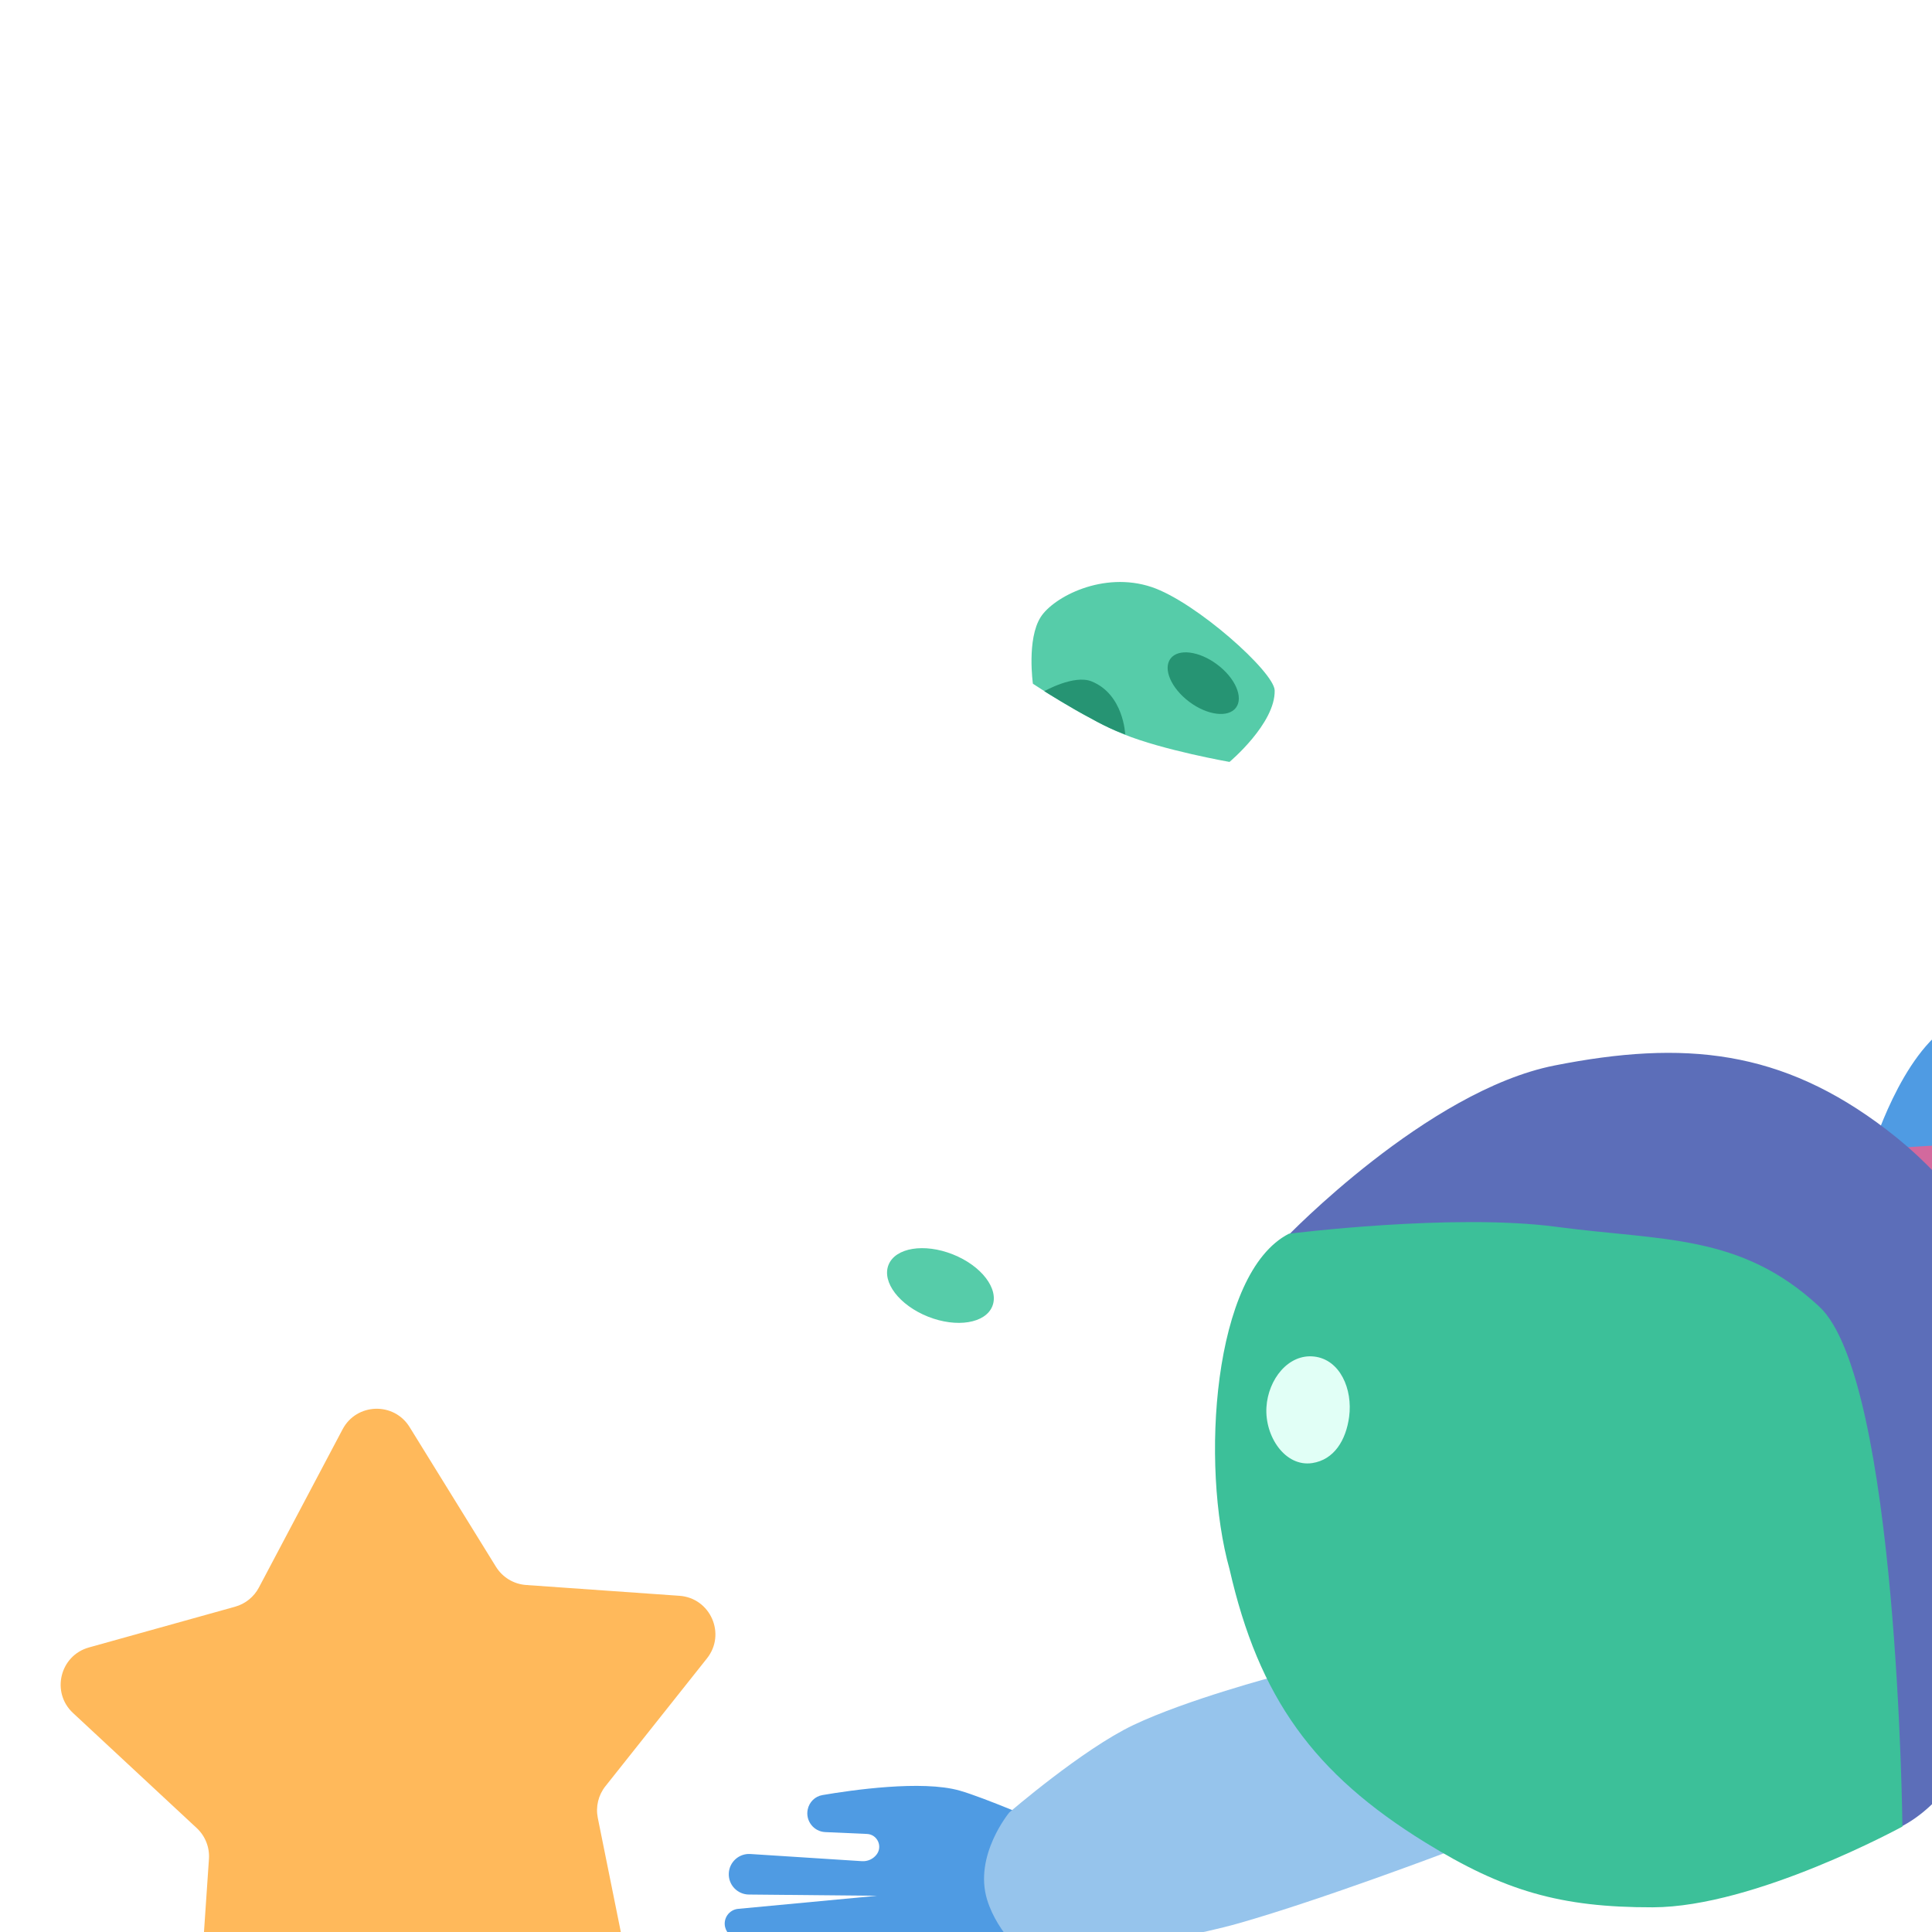
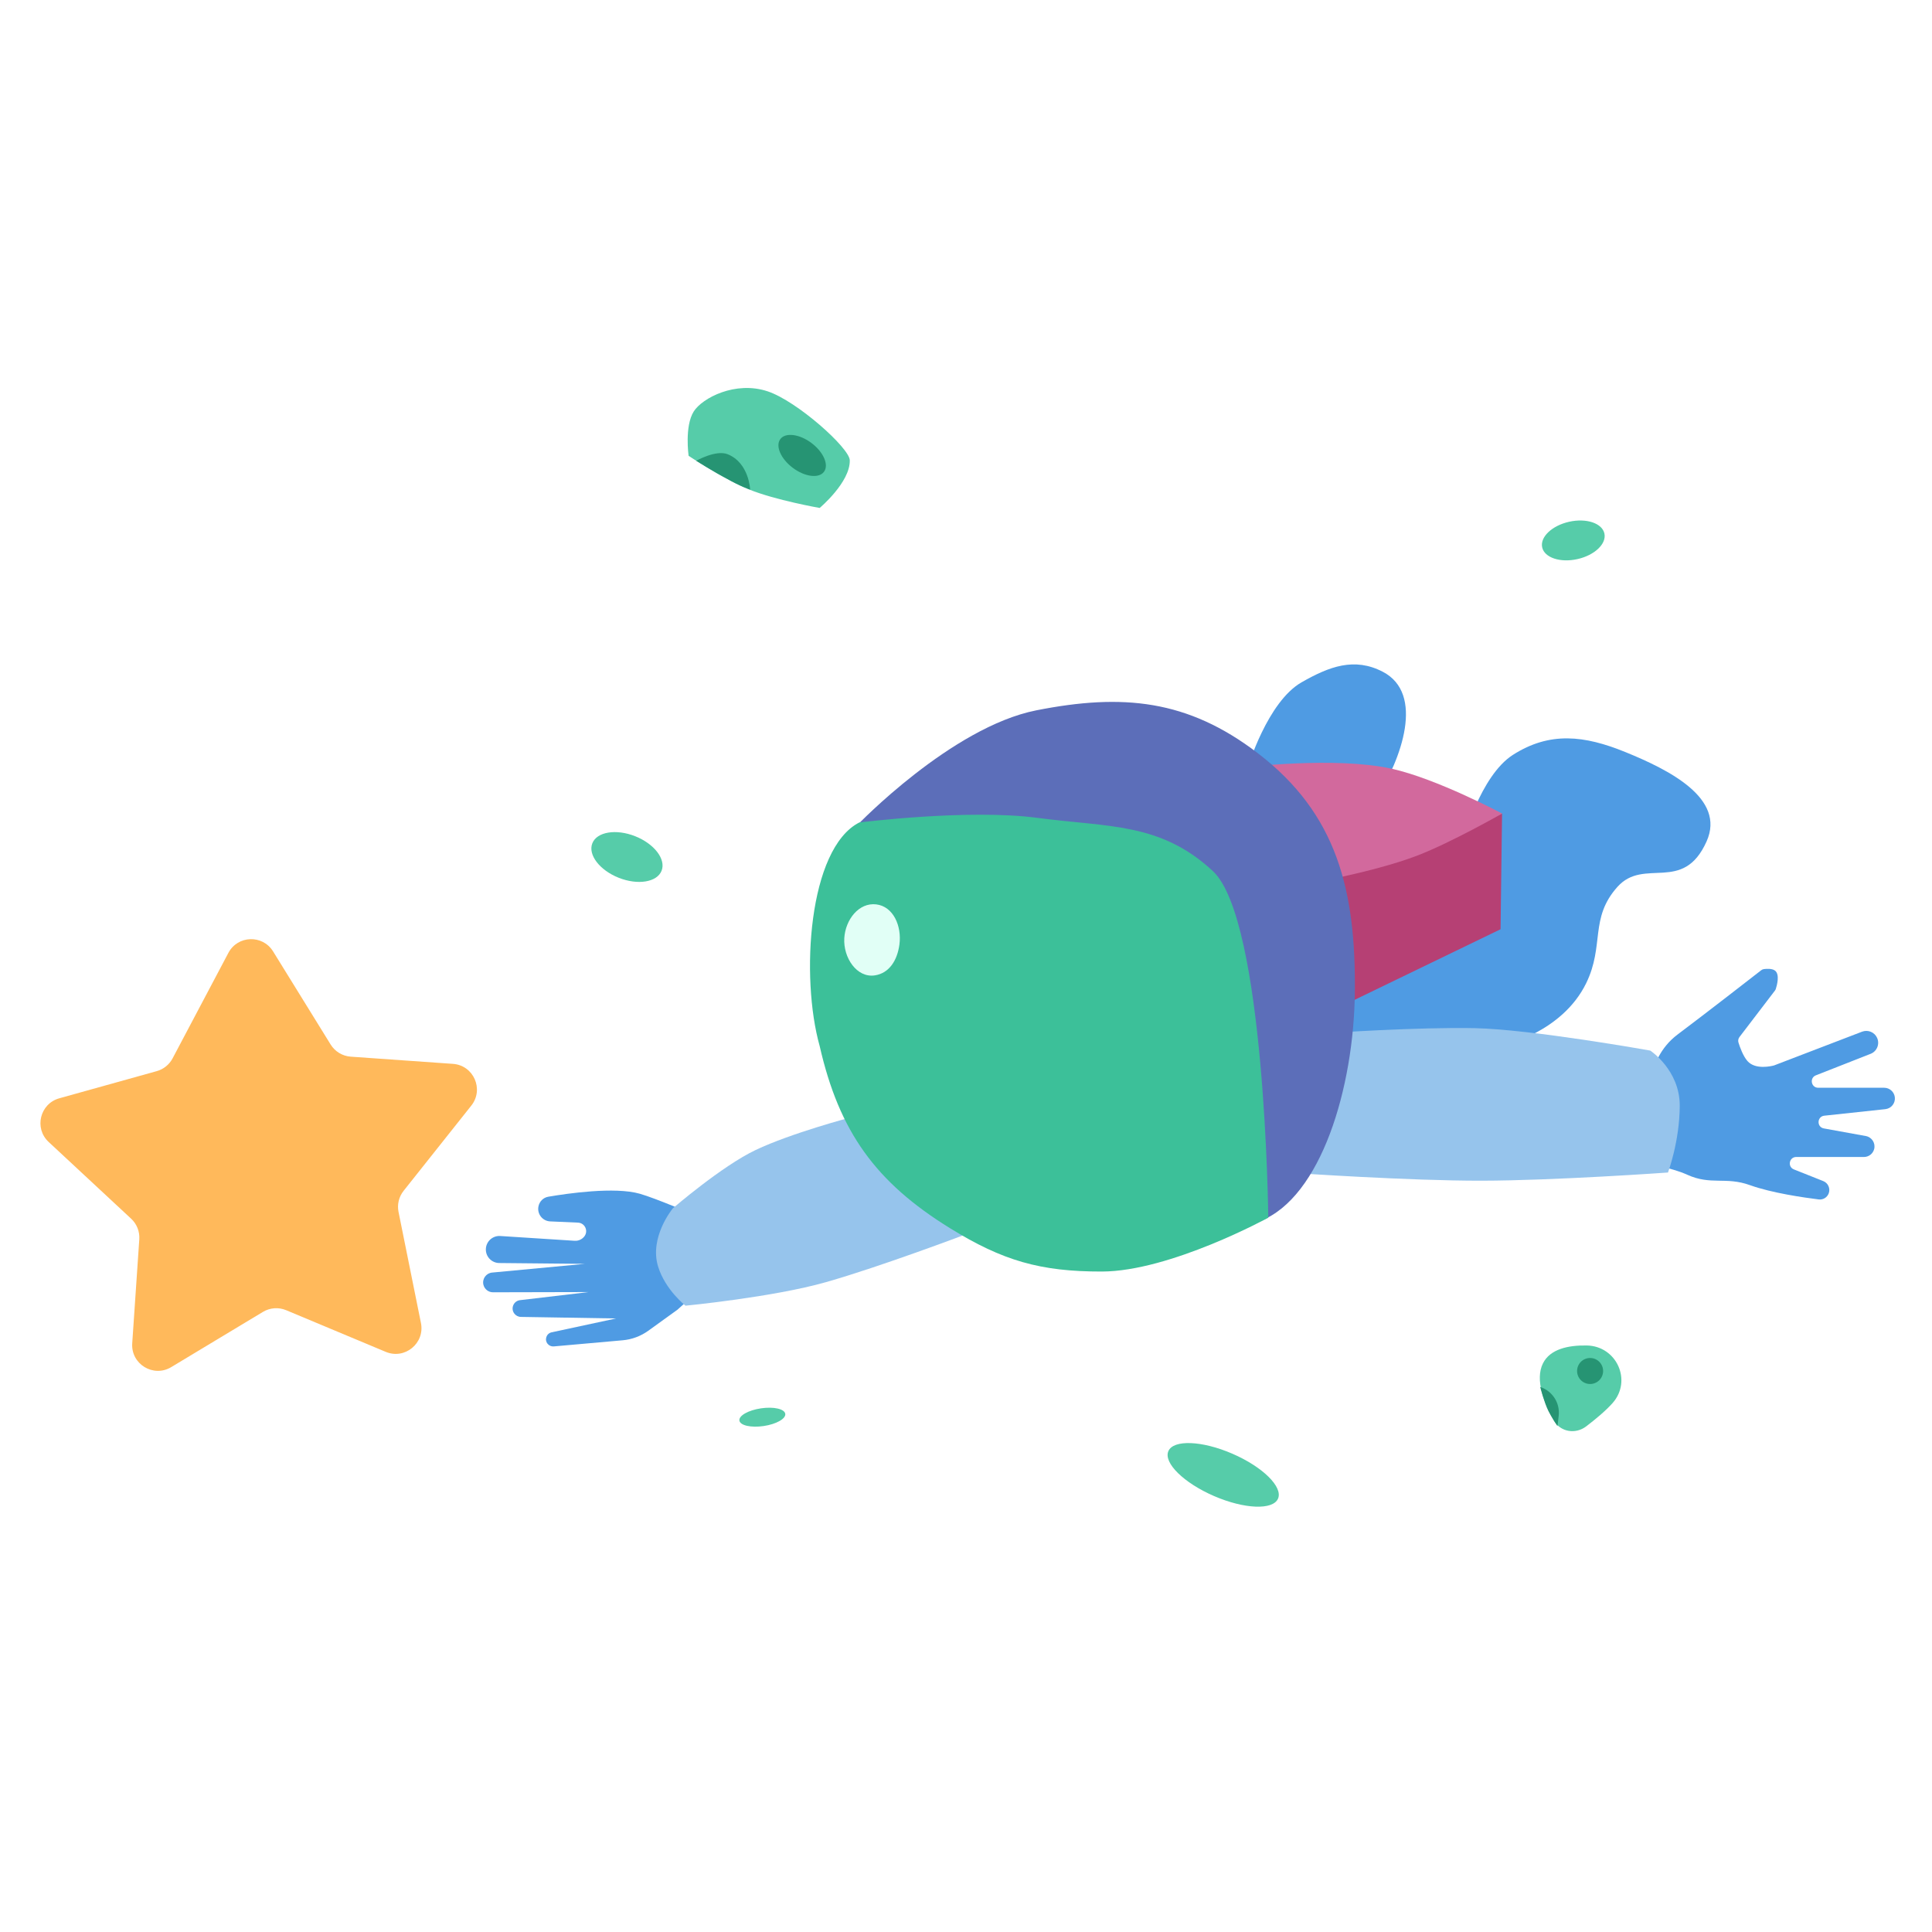
- <svg xmlns="http://www.w3.org/2000/svg" width="100" height="100" viewBox="0 0 100 100" fill="none" style="width: 100px; height: 100px;">
+ <svg xmlns="http://www.w3.org/2000/svg" width="150" height="150" viewBox="0 0 150 150" fill="none" style="width: 99px; height: 99px;">
  <style>
     .astronaut3-man {animation:astronaut3-man 4s infinite;}
     @keyframes astronaut3-man {
         0%{transform: translate3d(0, -8px, 0);}
         50%{transform: translate3d(0, 8px, 0);}
         100%{transform: translate3d(0, -8px, 0);}
     }

     .astronaut3-right-star {animation:astronaut3-right-star 4s 200ms infinite;}
     .astronaut3-left-star {animation:astronaut3-right-star 4s 400ms infinite;}
     .astronaut3-right-spec {animation:astronaut3-right-star 4s 600ms infinite;}
     .astronaut3-left-spec {animation:astronaut3-right-star 4s 800ms infinite;}
     .astronaut3-bottom-spec {animation:astronaut3-right-star 4s 300ms infinite;}
     .astronaut3-right-rock {animation:astronaut3-right-star 4s 1s infinite;}
     .astronaut3-left-rock {animation:astronaut3-right-star 4s 1200ms infinite;}
     @keyframes astronaut3-right-star {
         0%{transform: translate3d(0, 0, 0);}
         50%{transform: translate3d(0, 10px, 0);}
         100%{transform: translate3d(0, 0, 0);}
     }
     
     @media (prefers-reduced-motion: reduce) {
         .astronaut3-man, .astronaut3-right-star, .astronaut3-left-star, .astronaut3-right-spec, .astronaut3-left-spec, .astronaut3-bottom-spec, .astronaut3-right-rock, .astronaut3-left-rock {
             animation: none;
         }
     }

     .astronaut3-flame1 {animation:astronaut3-flame1 300ms infinite linear; transform-origin: 36px 82px;}
     .astronaut3-flame2 {animation:astronaut3-flame2 400ms infinite linear; transform-origin: 36px 82px;}
     @keyframes astronaut3-flame1 {
         0%{transform:scale(1);}
         50%{transform:scale(1.3);}
     }
     @keyframes astronaut3-flame2 {
         0%{transform:scale(1);}
         50%{transform:scale(1.25);}
     }
     @media (prefers-reduced-motion: reduce) {
         .astronaut3-flame1, astronaut3-flame2 {
             animation: none;
         }
     }
    </style>
  <g class="astronaut1-right-rock" style="animation-duration: 4s;">
    <path class="fillCls8" d="M119.796 105.848C119.153 107.131 119.903 108.971 120.631 110.269C121.143 111.183 122.318 111.379 123.151 110.744C123.861 110.202 124.667 109.535 125.199 108.935C126.739 107.198 125.518 104.504 123.196 104.463C121.745 104.438 120.351 104.742 119.796 105.848Z" fill="#56CCA9" stroke-width="2px" />
    <path class="fillCls9" d="M121.016 109.922L120.923 110.725C120.923 110.725 120.449 110.025 120.213 109.54C119.879 108.853 119.582 107.687 119.582 107.687C120.532 107.995 121.132 108.93 121.016 109.922Z" fill="#269473" stroke-width="2px" />
    <circle class="fillCls9" cx="123.455" cy="106.444" r="1.01" transform="rotate(6.65166 123.455 106.444)" fill="#269473" stroke-width="2px" />
  </g>
  <ellipse class="astronaut3-right-spec fillCls8" cx="48.677" cy="66.538" rx="2.892" ry="1.735" transform="rotate(21.6517 48.6766 66.5381)" fill="#56CCA9" style="animation-duration: 4s;" />
  <ellipse class="astronaut3-right-spec fillCls8" cx="122.15" cy="41.959" rx="2.475" ry="1.485" transform="rotate(-12.644 122.15 41.9595)" fill="#56CCA9" style="animation-duration: 4s;" />
  <ellipse class="astronaut3-bottom-spec fillCls8" cx="59.187" cy="110.03" rx="1.8" ry="0.695" transform="rotate(-8.34834 59.1868 110.03)" fill="#56CCA9" style="animation-duration: 4s;" />
  <ellipse class="astronaut3-bottom-spec fillCls8" cx="94.969" cy="114.509" rx="4.639" ry="1.791" transform="rotate(23.4146 94.9693 114.509)" fill="#56CCA9" style="animation-duration: 4s;" />
  <g class="astronaut3-left-rock fill1" style="animation-duration: 4s;">
    <path class="fillCls8" d="M53.865 31.941C53.137 33.085 53.463 35.39 53.463 35.39C53.463 35.39 56.217 37.215 58.164 38.004C60.212 38.834 63.639 39.437 63.639 39.437C63.639 39.437 66.015 37.446 65.977 35.737C65.956 34.781 61.888 31.149 59.609 30.386C57.095 29.544 54.524 30.905 53.865 31.941Z" fill="#56CCA9" stroke-width="2px" />
    <path class="fillCls9" d="M56.496 35.267C55.591 34.903 54.052 35.776 54.052 35.776C54.052 35.776 55.476 36.673 56.433 37.166C57.476 37.765 58.241 38.013 58.241 38.013C58.241 38.013 58.165 35.938 56.496 35.267Z" fill="#269473" stroke-width="2px" />
    <ellipse class="fillCls9" cx="62.279" cy="35.36" rx="2.117" ry="1.206" transform="rotate(36.8536 62.279 35.3603)" fill="#269473" />
  </g>
  <g class="astronaut3-man" style="animation-duration: 4s;">
    <path class="fillCls5" d="M123.151 76.334C121.27 80.185 116.693 81.165 116.693 81.165L101.14 81.523L101.64 77.238L113.581 65.29C113.581 65.29 114.919 60.233 117.462 58.608C120.33 56.775 123.021 57.102 126.175 58.383C129.573 59.764 133.999 61.977 132.5 65.325C130.672 69.41 127.652 66.531 125.573 68.861C123.397 71.299 124.585 73.396 123.151 76.334Z" fill="#4F9BE3" stroke-width="2px" />
    <path class="fillCls5" d="M127.945 83.736L125.405 84.702C125.196 84.782 125.065 84.991 125.085 85.214L125.486 89.708C125.507 89.947 125.695 90.137 125.933 90.161L127.953 90.369C127.961 90.37 127.968 90.37 127.976 90.372C128.129 90.396 129.82 90.672 131.009 91.211C132.836 92.039 133.98 91.335 135.867 92.015C137.563 92.626 140.093 92.986 141.212 93.124C141.547 93.165 141.862 92.968 141.981 92.652C142.122 92.273 141.935 91.85 141.559 91.7L139.276 90.792C138.764 90.588 138.91 89.827 139.461 89.827L144.716 89.828C145.089 89.828 145.415 89.576 145.509 89.215C145.629 88.754 145.331 88.287 144.862 88.202L141.604 87.611C141.036 87.508 141.066 86.684 141.64 86.622L146.377 86.114C146.839 86.065 147.17 85.647 147.114 85.186C147.063 84.768 146.709 84.454 146.288 84.454L141.167 84.453C140.615 84.453 140.471 83.69 140.985 83.488L145.236 81.818C145.728 81.625 145.957 81.058 145.737 80.577C145.535 80.135 145.023 79.926 144.569 80.1L137.763 82.71C137.75 82.715 137.738 82.719 137.726 82.723C137.557 82.768 136.288 83.083 135.671 82.378C135.331 81.99 135.085 81.3 134.973 80.939C134.928 80.793 134.96 80.635 135.053 80.513L137.801 76.915C137.831 76.876 137.855 76.833 137.871 76.787C137.954 76.531 138.208 75.648 137.804 75.352C137.577 75.185 137.153 75.214 136.948 75.24C136.871 75.25 136.801 75.282 136.739 75.33C136.126 75.807 132.595 78.554 130.242 80.323C128.884 81.345 128.426 82.733 128.285 83.332C128.242 83.513 128.119 83.67 127.945 83.736Z" fill="#4F9BE3" stroke-width="2px" />
    <path class="fillCls4" d="M130.415 85.867C130.43 83.077 128.125 81.567 128.125 81.567C128.125 81.567 118.917 79.918 114.522 79.826C110.082 79.732 103.155 80.206 103.155 80.206L100.646 91.082C100.646 91.082 109.391 91.677 115.003 91.67C120.67 91.663 129.502 91.034 129.502 91.034C129.502 91.034 130.4 88.657 130.415 85.867Z" fill="#96C4EC" stroke-width="2px" />
    <path class="fillCls5" d="M54.472 94.562L55.363 94.919L57.527 99.269L56.427 99.355C55.55 99.423 54.72 99.779 54.065 100.367L52.598 101.685L50.331 103.32C49.747 103.74 49.062 103.996 48.345 104.059L42.995 104.535C42.819 104.55 42.647 104.482 42.53 104.349C42.249 104.031 42.415 103.529 42.829 103.44L47.834 102.365L40.441 102.244C40.234 102.241 40.041 102.139 39.92 101.971C39.632 101.567 39.883 101.002 40.375 100.944L45.701 100.316L38.279 100.333C37.926 100.334 37.618 100.094 37.533 99.751C37.42 99.296 37.739 98.846 38.206 98.802L45.402 98.125L38.762 98.061C38.171 98.056 37.7 97.564 37.722 96.973C37.743 96.382 38.249 95.925 38.839 95.963L44.614 96.334C44.907 96.353 45.19 96.226 45.369 95.994C45.699 95.569 45.412 94.949 44.875 94.925L42.717 94.829C42.119 94.803 41.686 94.248 41.806 93.662C41.884 93.278 42.183 92.979 42.569 92.913C44.044 92.66 47.724 92.124 49.675 92.682C50.946 93.045 53.934 94.331 54.365 94.518C54.401 94.533 54.435 94.548 54.472 94.562Z" fill="#4F9BE3" stroke-width="2px" />
    <path class="fillCls4" d="M51.094 98.332C50.389 96.041 52.241 93.813 52.241 93.813C52.241 93.813 56.033 90.539 58.663 89.288C61.434 87.97 66.095 86.742 66.095 86.742L74.961 95.842C74.961 95.842 68.433 98.319 64.137 99.543C60.019 100.717 53.222 101.373 53.222 101.373C53.222 101.373 51.653 100.151 51.094 98.332Z" fill="#96C4EC" stroke-width="2px" />
    <path class="fillCls5" d="M101.057 52.972C98.393 54.493 96.87 59.619 96.87 59.619L100.583 65.015C100.583 65.015 105.068 64.742 106.827 62.021C108.826 58.929 110.625 53.851 107.357 52.155C105.155 51.013 103.211 51.741 101.057 52.972Z" fill="#4F9BE3" stroke-width="2px" />
    <path class="fillCls6" d="M116.503 72.146L102.037 79.145L100.766 68.76L109.729 66.392L116.62 63.163L116.503 72.146Z" fill="#B64074" stroke-width="2px" />
    <path class="fillCls7" d="M110.035 66.428C106.552 67.768 100.767 68.76 100.767 68.76L96.563 59.583C96.563 59.583 103.657 58.715 108.03 59.679C111.565 60.459 116.621 63.163 116.621 63.163C116.621 63.163 112.714 65.397 110.035 66.428Z" fill="#D2699D" stroke-width="2px" />
    <path class="fillCls3" d="M105.191 76.971C105.124 84.496 102.539 92.968 97.868 94.79L66.571 64.051C66.571 64.051 73.865 56.455 80.46 55.15C87.167 53.823 92.21 54.316 97.645 58.469C103.836 63.2 105.261 69.163 105.191 76.971Z" fill="#5C6EB9" stroke-width="2px" />
    <path class="fillCls2" d="M80.549 63.499C75.191 62.787 66.713 63.858 66.713 63.858C62.758 65.886 62.135 75.867 63.641 81.222C65.156 87.869 67.989 91.796 73.769 95.364C77.84 97.876 80.765 98.731 85.548 98.722C90.852 98.711 98.469 94.541 98.469 94.541C98.469 94.541 98.237 71.416 94.167 67.631C90.097 63.846 86.058 64.231 80.549 63.499Z" fill="#3CC099" stroke-width="2px" />
    <path class="fillCls10" d="M69.831 73.333C70.022 71.902 69.363 70.371 68.025 70.215C66.688 70.059 65.64 71.393 65.551 72.834C65.458 74.348 66.52 75.942 67.925 75.728C69.055 75.555 69.669 74.542 69.831 73.333Z" fill="#E1FFF6" stroke-width="2px" />
    <path class="fillCls1" d="M35.167 82.598L27.232 82.039C26.59 81.994 26.009 81.643 25.671 81.096L21.201 73.865C20.388 72.55 18.454 72.615 17.732 73.981L13.4 82.171C13.143 82.657 12.698 83.015 12.169 83.163L4.603 85.272C3.098 85.692 2.634 87.599 3.778 88.663L10.181 94.619C10.623 95.029 10.855 95.617 10.815 96.219L10.266 104.294C10.156 105.908 11.908 106.977 13.293 106.143L20.415 101.855C20.961 101.527 21.631 101.478 22.219 101.724L29.95 104.958C31.429 105.577 32.999 104.289 32.682 102.717L30.942 94.095C30.825 93.517 30.969 92.917 31.336 92.455L36.593 85.837C37.594 84.577 36.773 82.711 35.167 82.598Z" fill="#FFB95B" stroke-width="2px" />
  </g>
</svg>
